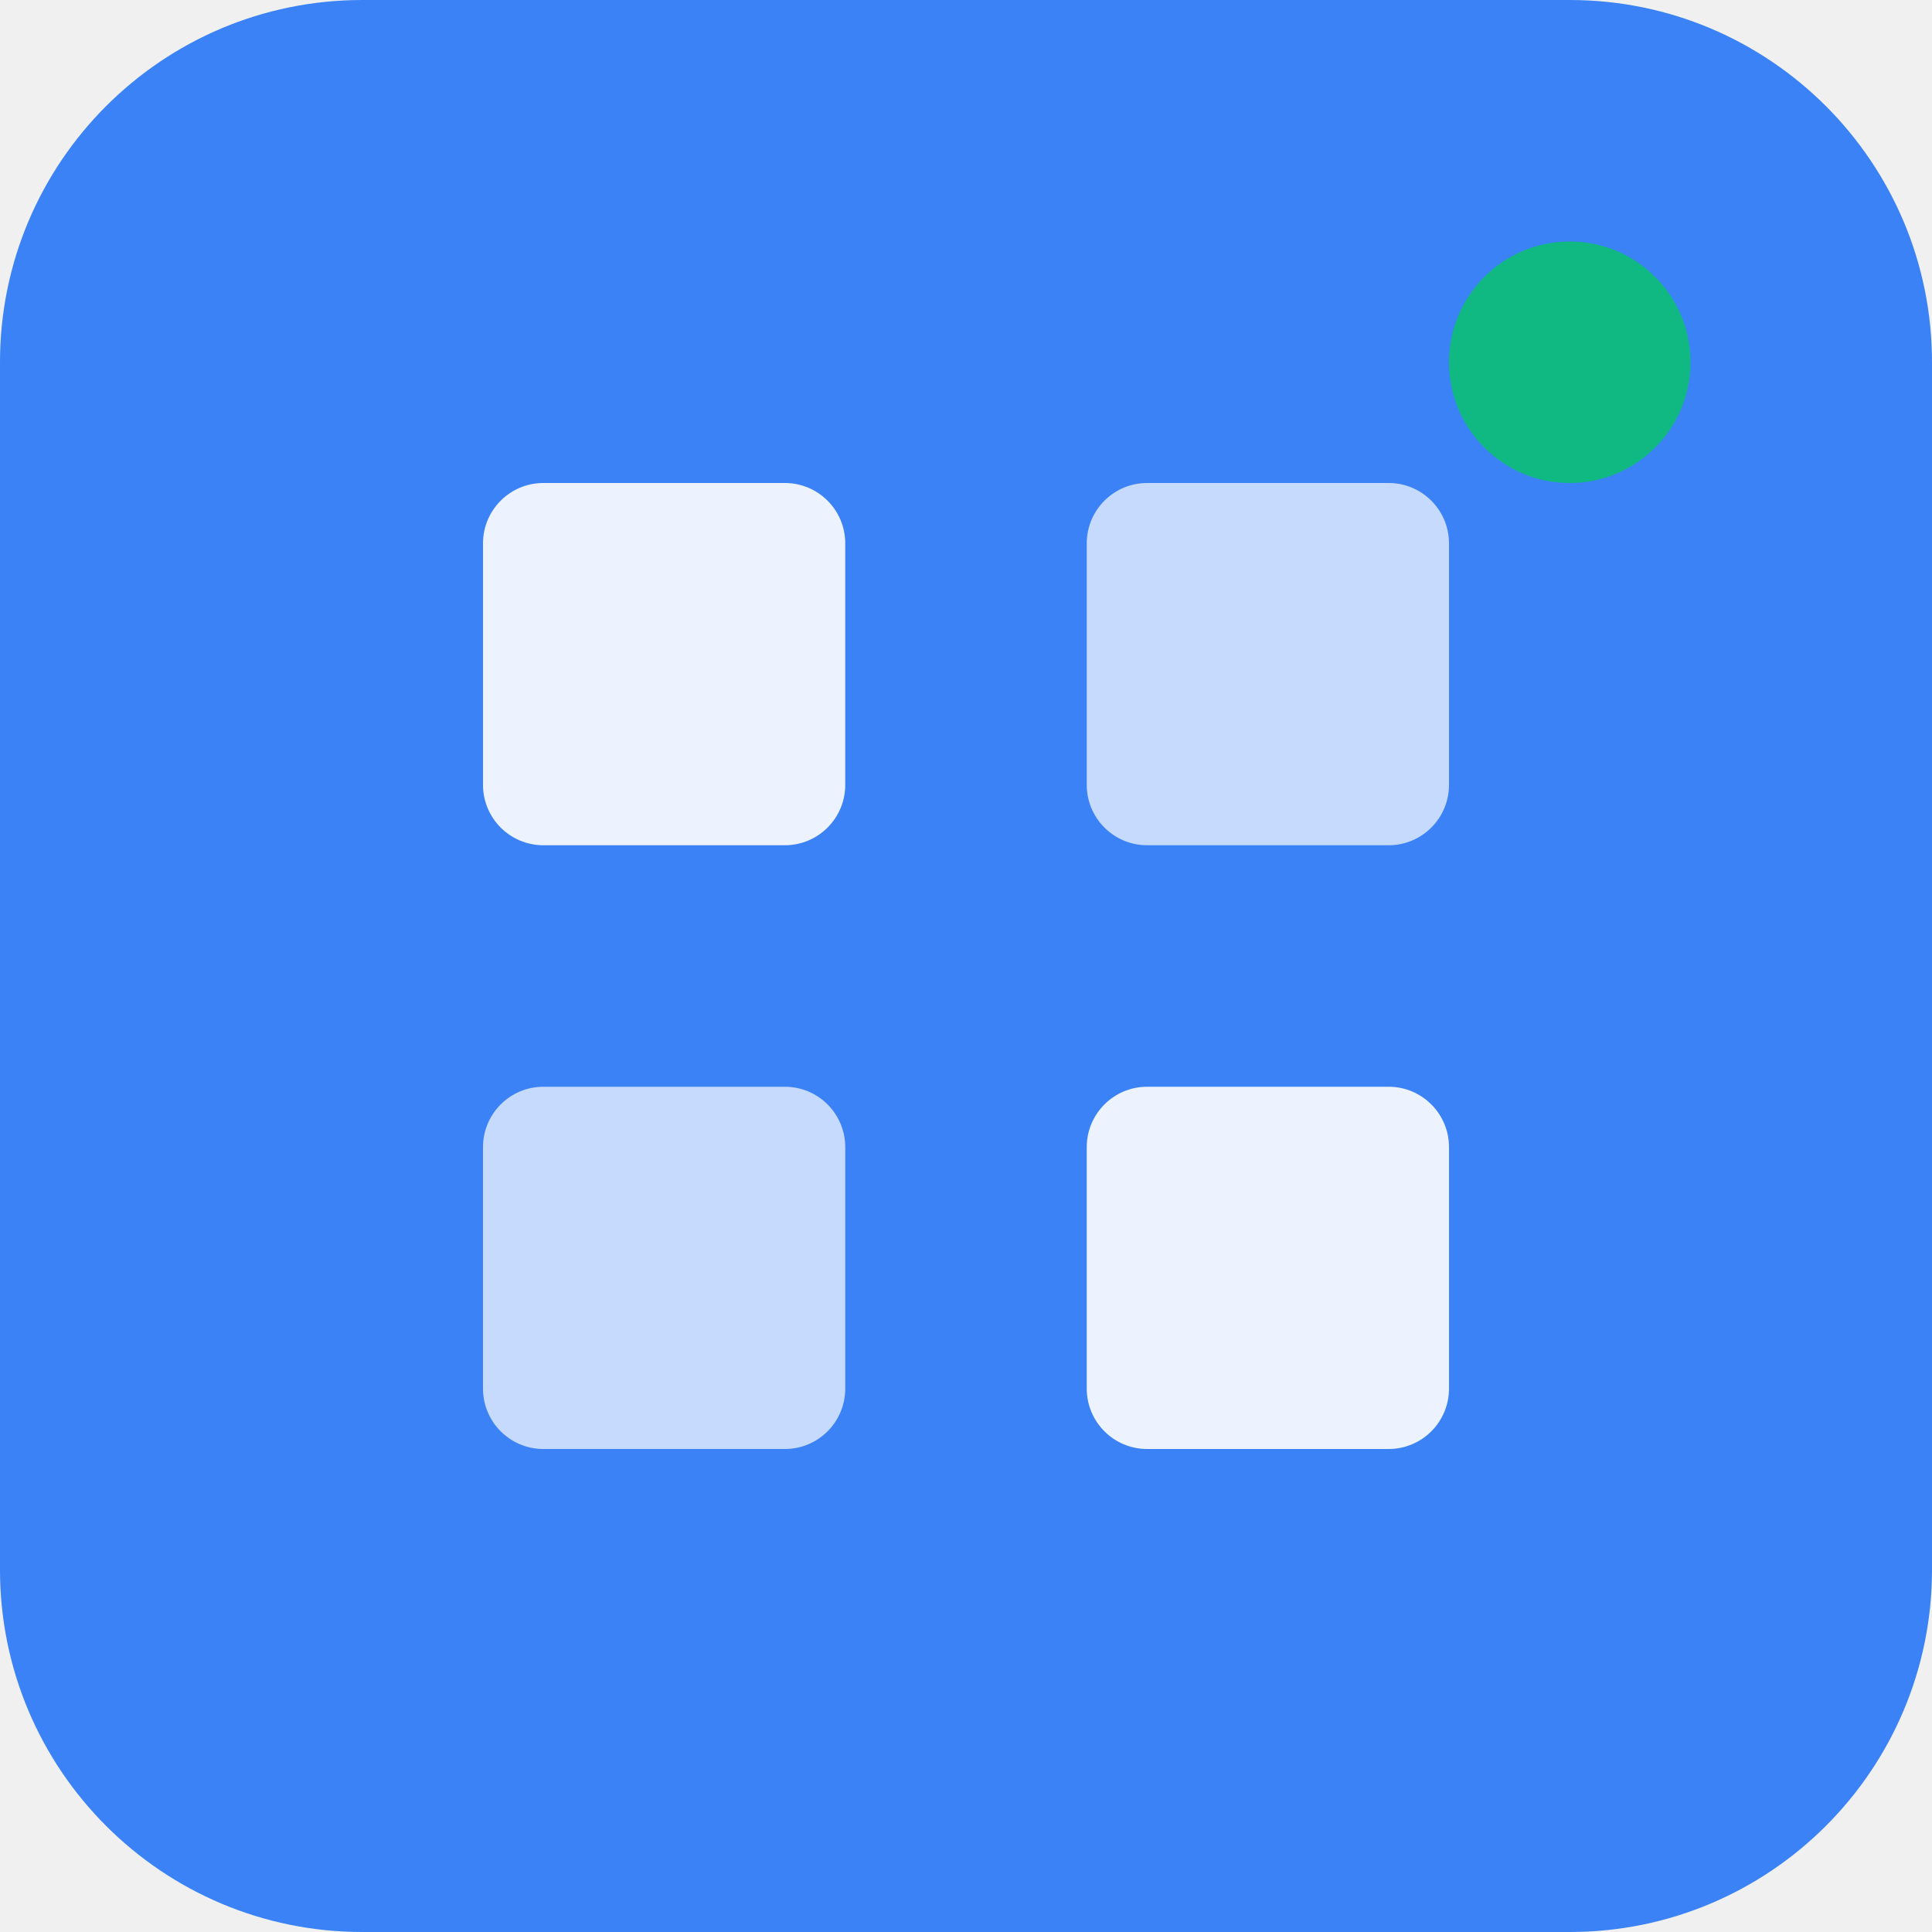
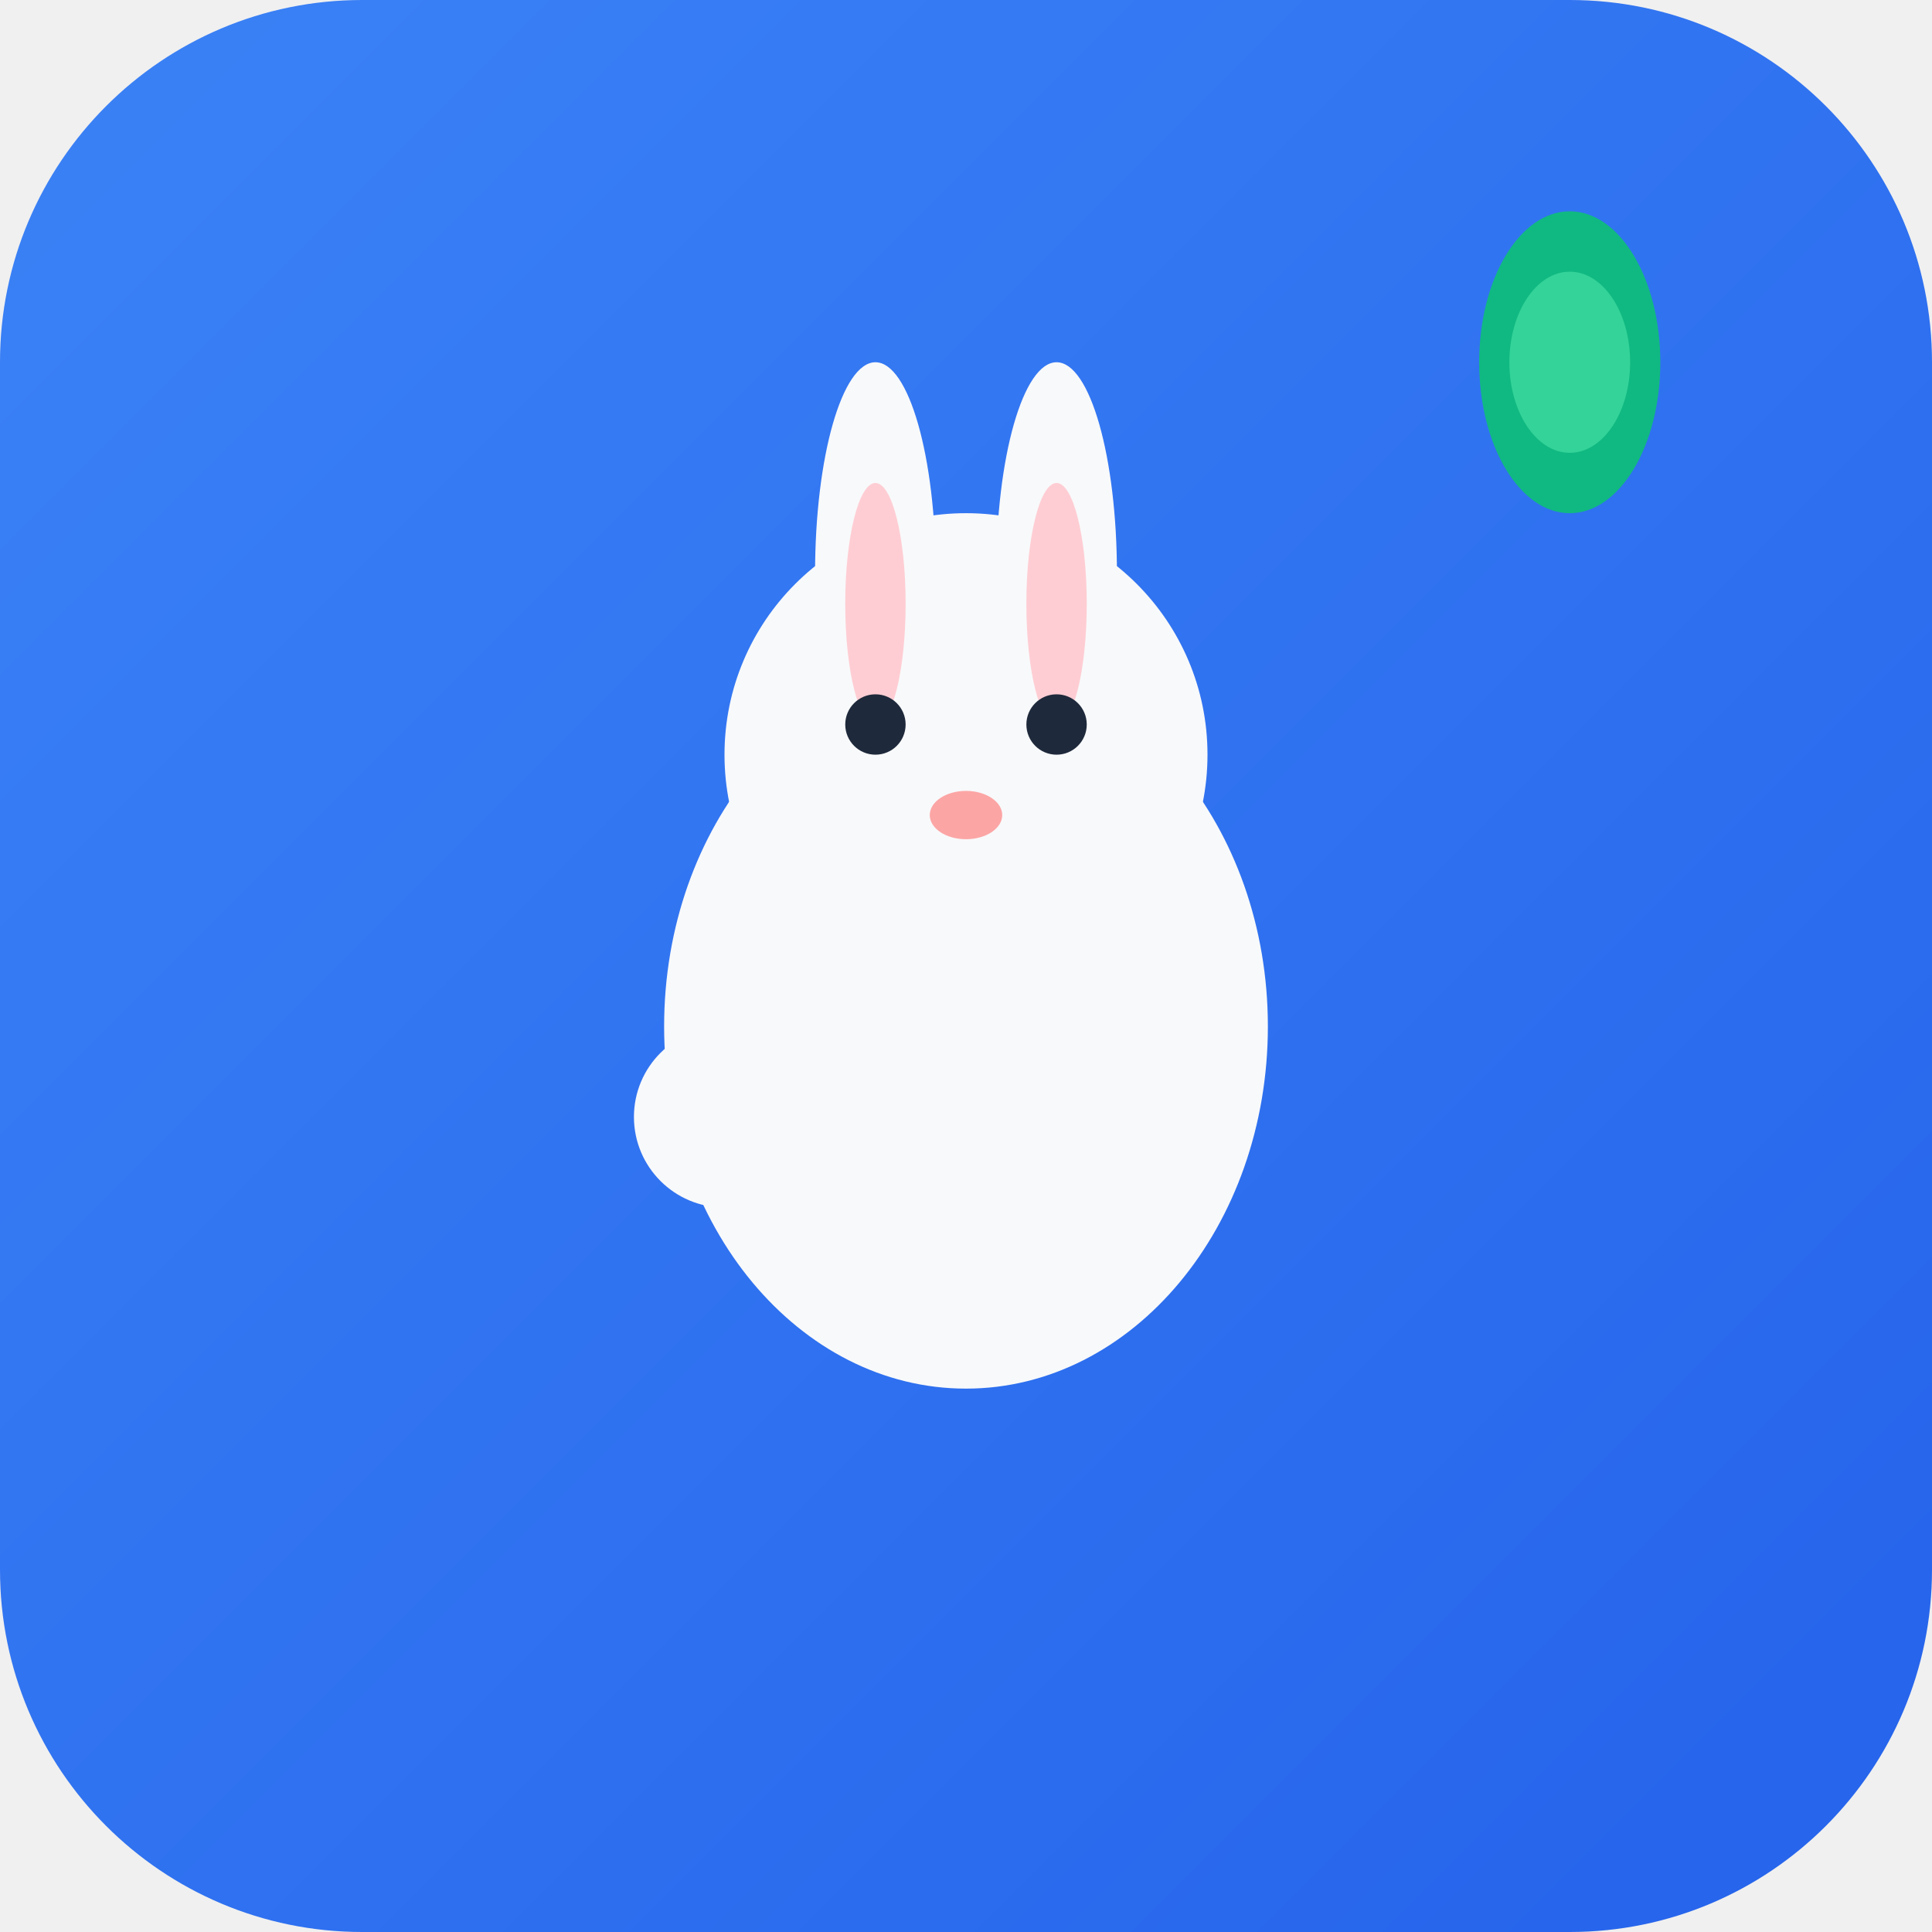
<svg xmlns="http://www.w3.org/2000/svg" viewBox="0 0 32 32" fill="none">
-   <rect width="32" height="32" rx="6" fill="#3b82f6" />
-   <g transform="translate(8, 8)">
-     <rect x="0" y="0" width="6" height="6" rx="1" fill="white" opacity="0.9" />
-     <rect x="10" y="0" width="6" height="6" rx="1" fill="white" opacity="0.7" />
-     <rect x="0" y="10" width="6" height="6" rx="1" fill="white" opacity="0.7" />
-     <rect x="10" y="10" width="6" height="6" rx="1" fill="white" opacity="0.9" />
+   <defs>
+     <linearGradient id="bgGrad" x1="0%" y1="0%" x2="100%" y2="100%">
+       <stop offset="0%" style="stop-color:#3b82f6;stop-opacity:1" />
+       <stop offset="100%" style="stop-color:#2563eb;stop-opacity:1" />
+     </linearGradient>
+   </defs>
+   <rect width="32" height="32" rx="6" fill="url(#bgGrad)" />
+   <g transform="translate(16, 17)">
+     <ellipse cx="0" cy="0" rx="5" ry="6" fill="#f8f9fa" />
+     <circle cx="0" cy="-4.5" r="4" fill="#f8f9fa" />
+     <ellipse cx="-1.5" cy="-7.5" rx="1" ry="3.5" fill="#f8f9fa" />
+     <ellipse cx="1.5" cy="-7.5" rx="1" ry="3.5" fill="#f8f9fa" />
+     <ellipse cx="-1.5" cy="-7" rx="0.5" ry="2" fill="#fecdd3" />
+     <ellipse cx="1.5" cy="-7" rx="0.5" ry="2" fill="#fecdd3" />
+     <circle cx="-1.5" cy="-5" r="0.5" fill="#1e293b" />
+     <circle cx="1.5" cy="-5" r="0.5" fill="#1e293b" />
+     <ellipse cx="0" cy="-3.5" rx="0.6" ry="0.4" fill="#fca5a5" />
+     <circle cx="-4" cy="1.5" r="1.5" fill="#f8f9fa" />
  </g>
-   <circle cx="26" cy="6" r="2" fill="#10b981" />
+   <g transform="translate(26, 6)">
+     <ellipse cx="0" cy="0" rx="1.5" ry="2.5" fill="#10b981" />
+     <ellipse cx="0" cy="0" rx="1" ry="1.5" fill="#34d399" />
+   </g>
</svg>
